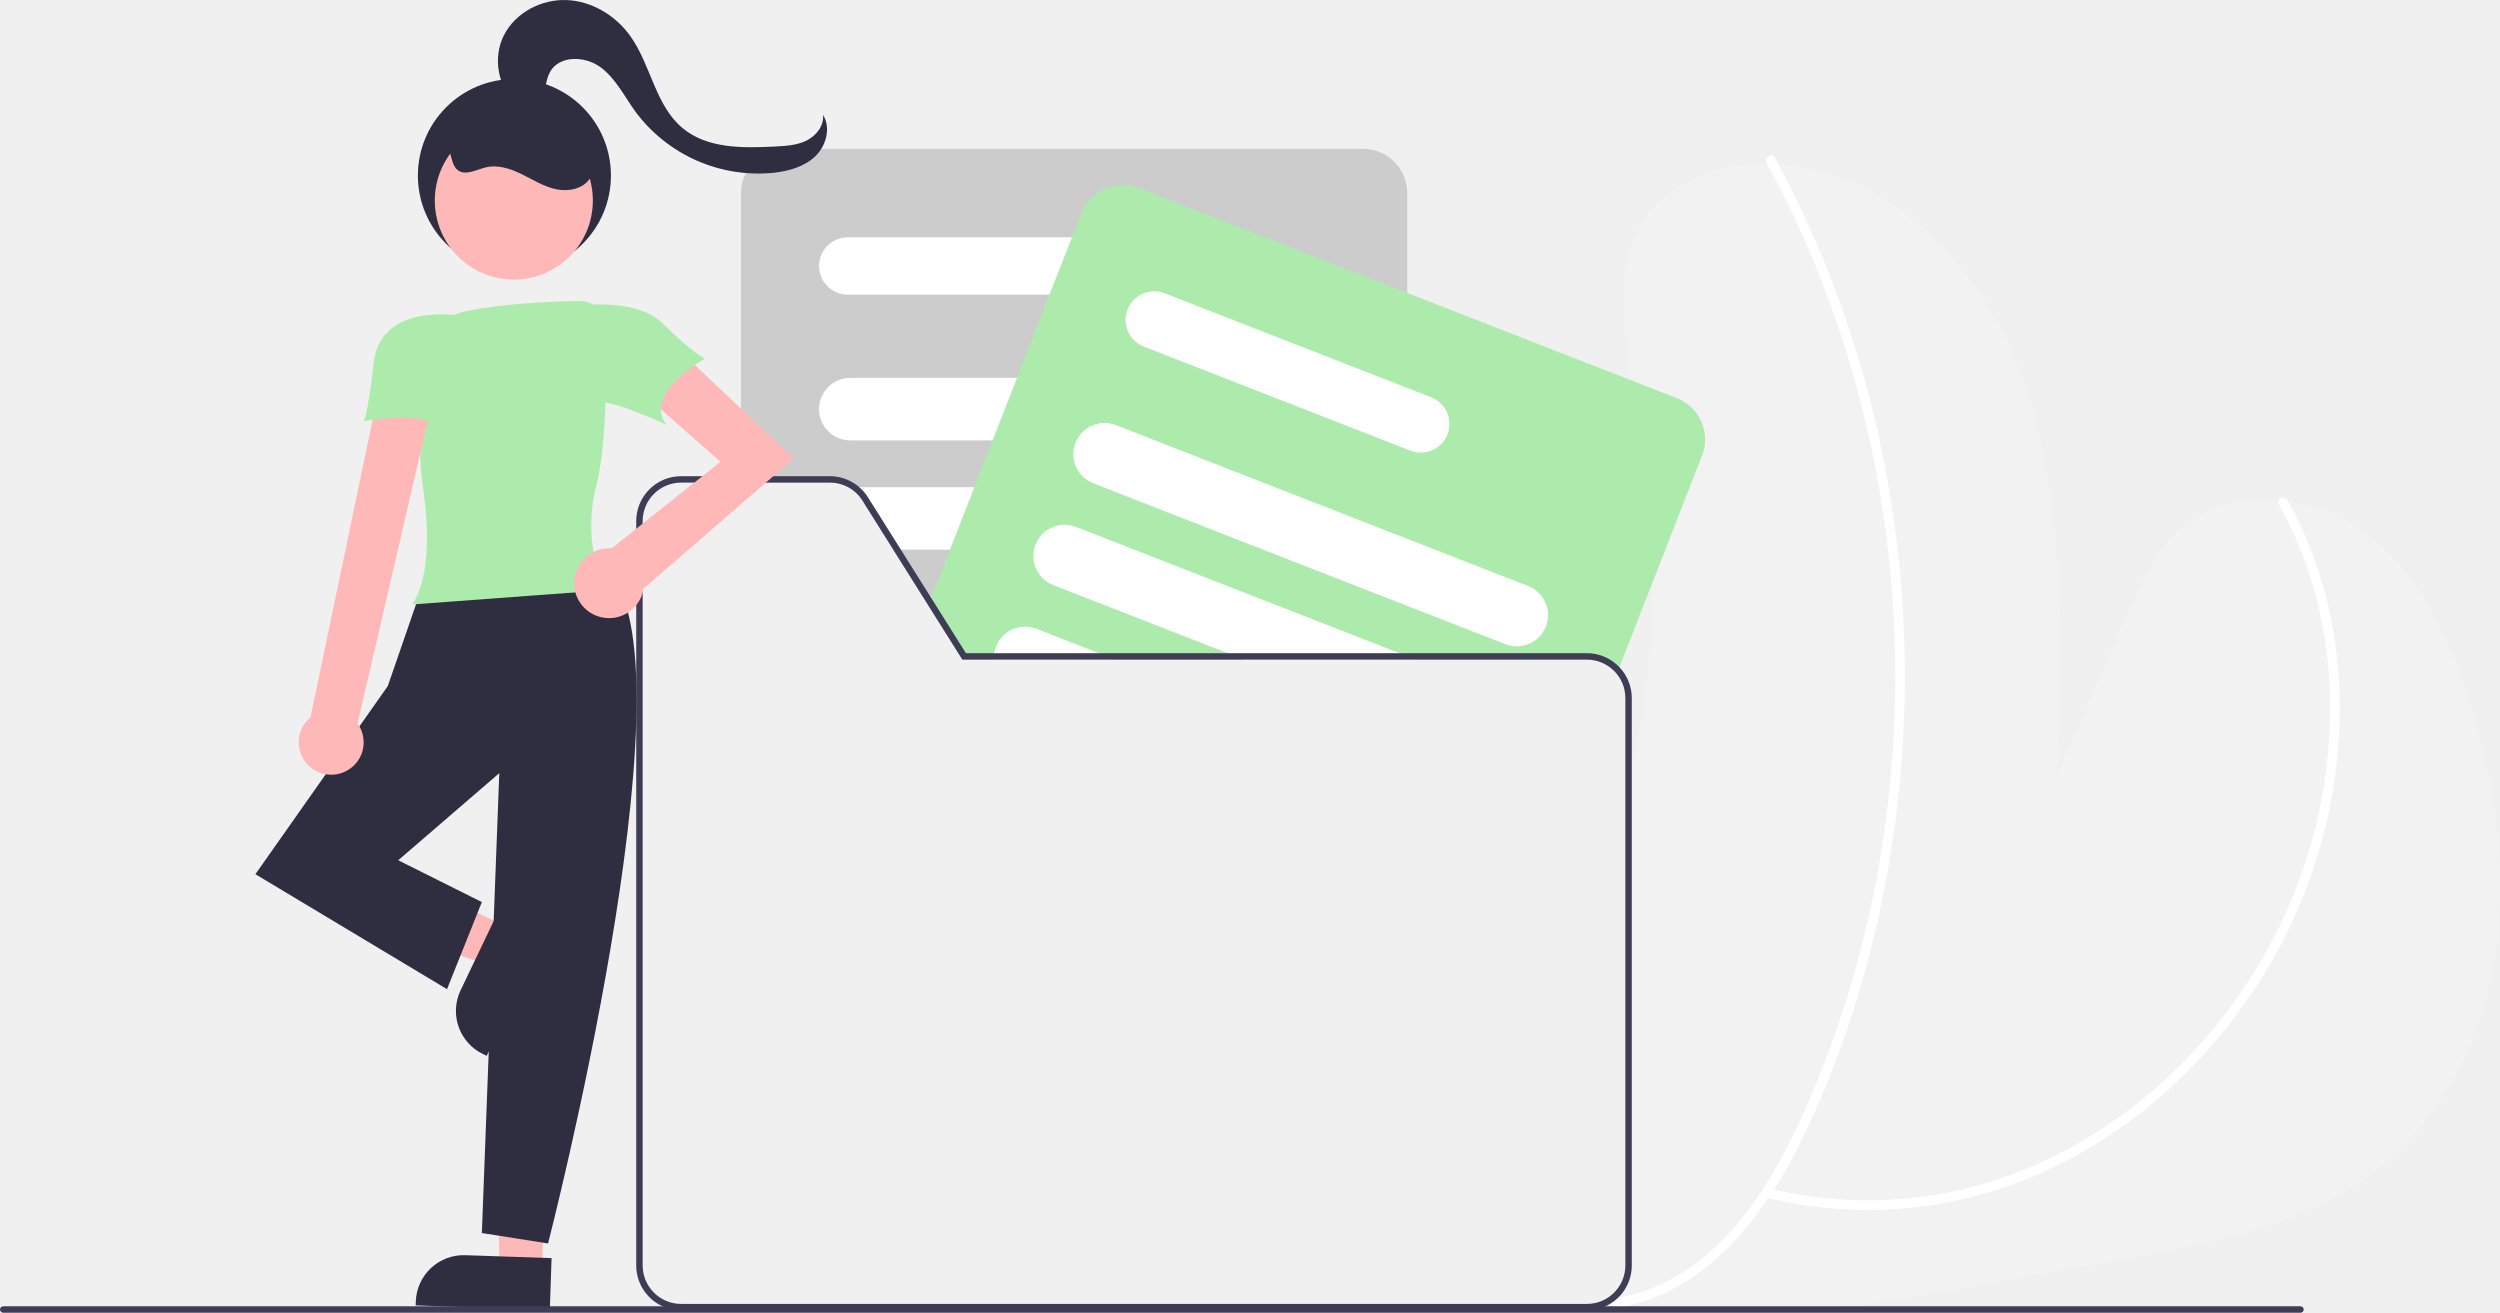
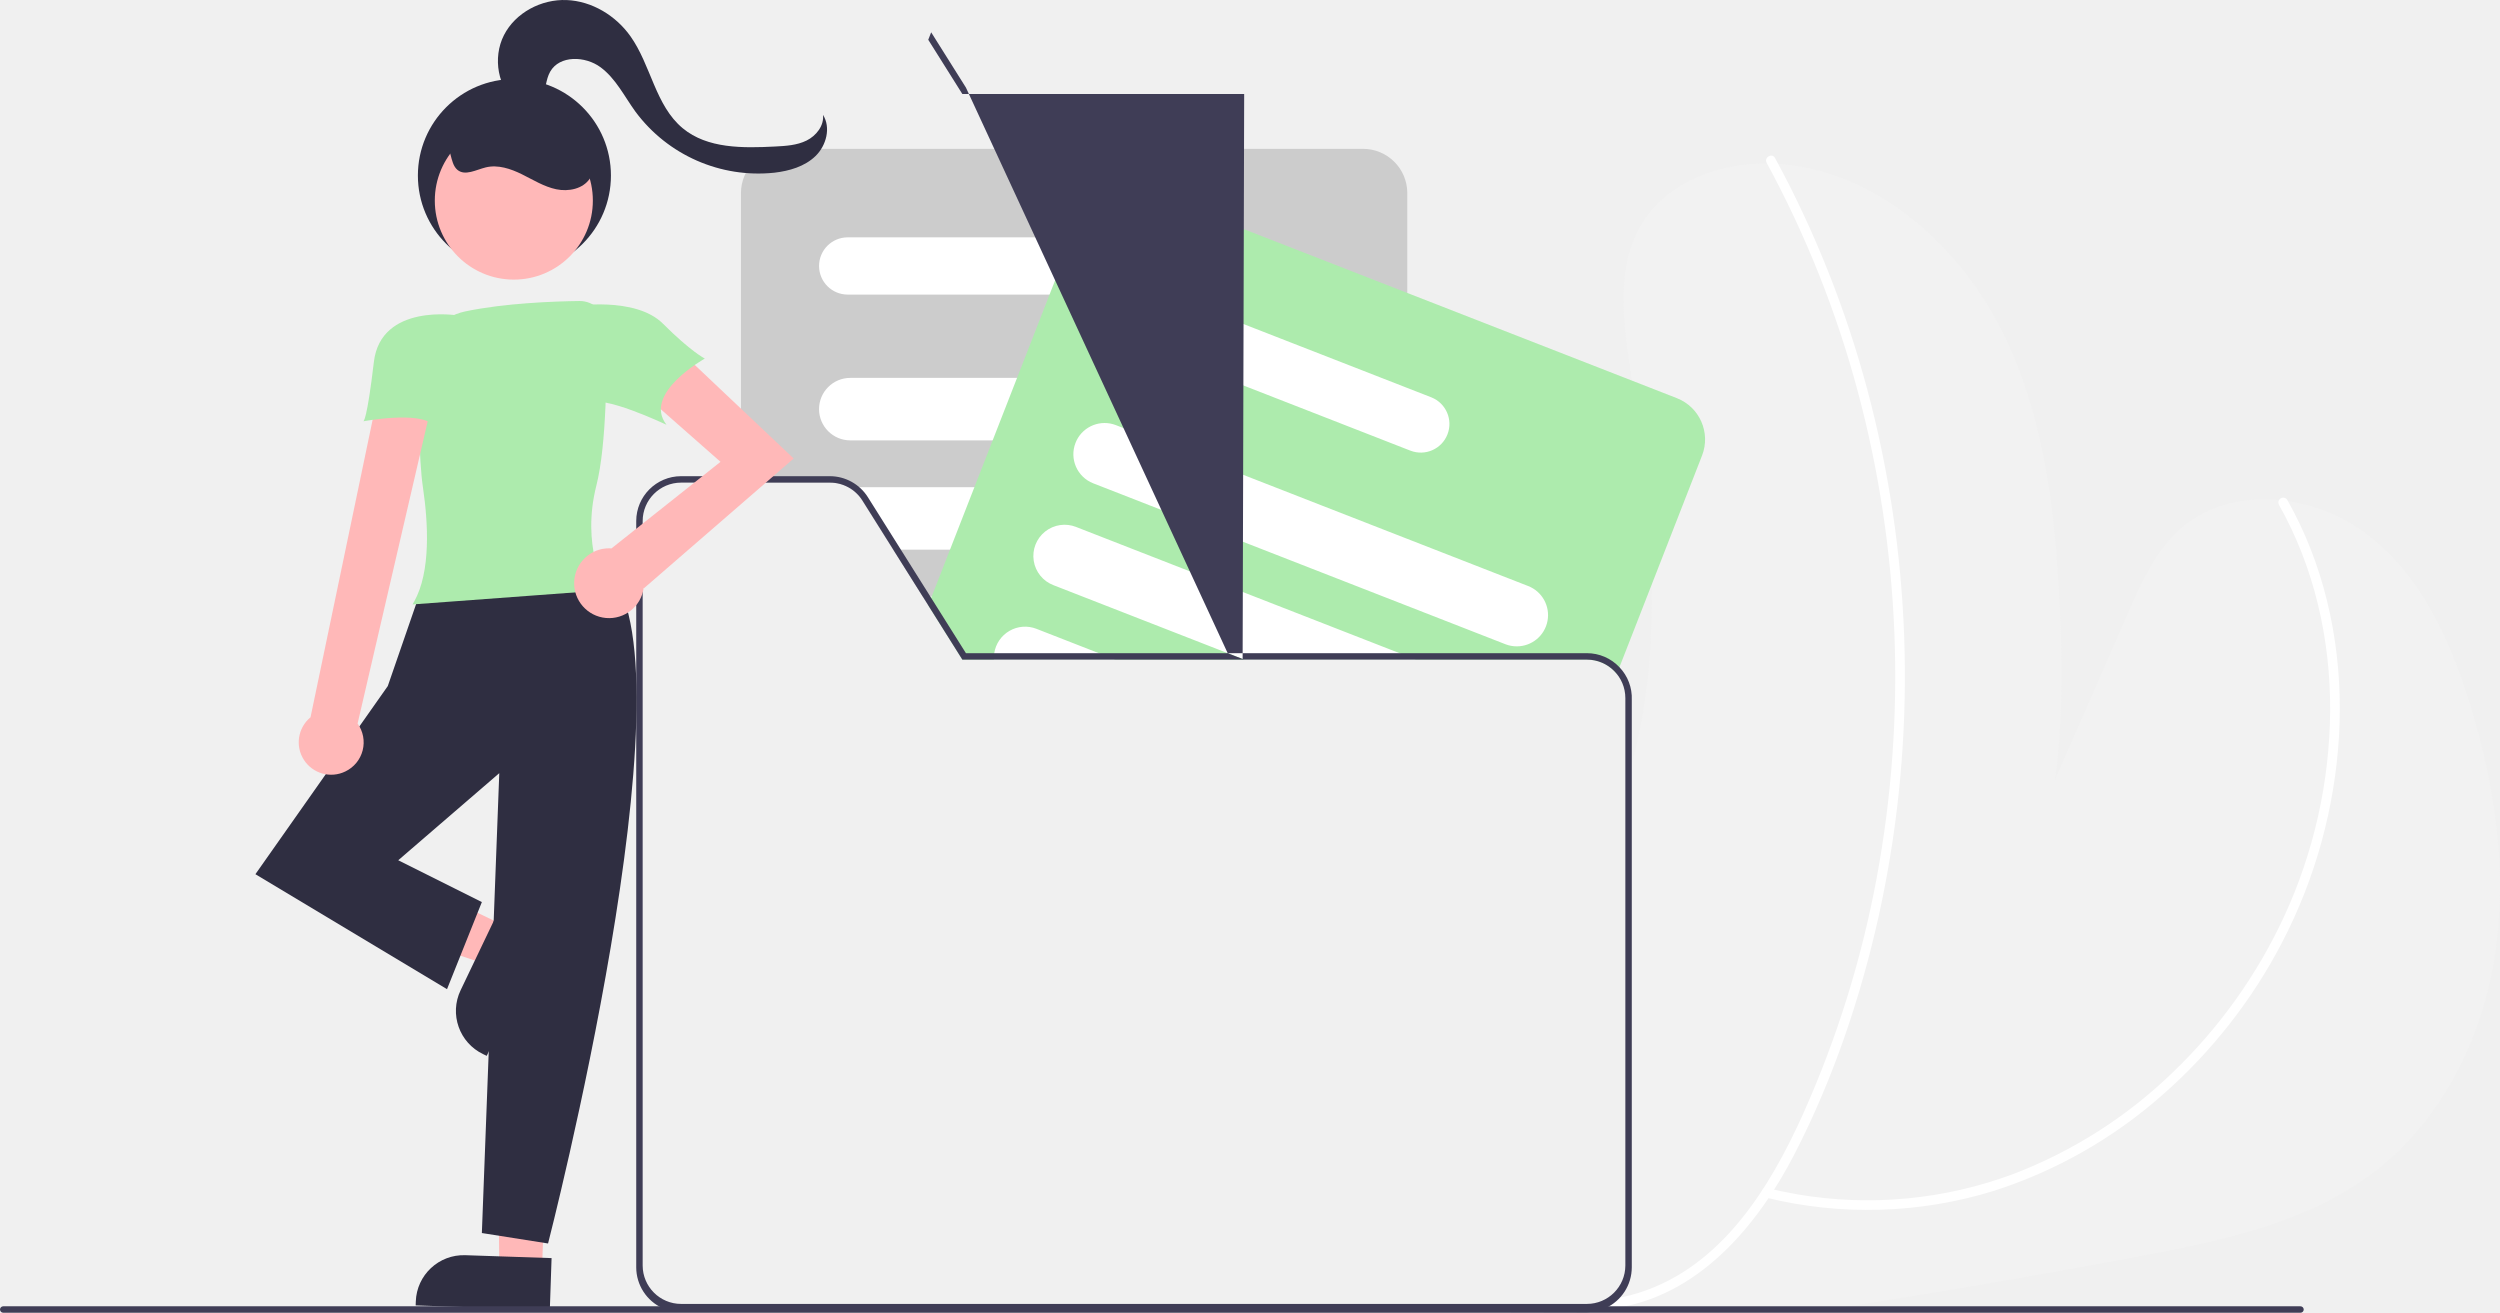
<svg xmlns="http://www.w3.org/2000/svg" viewBox="0 0 777.001 407.998">
-   <path d="M775.35 297.398c-4.07 25.87-16.68 50.98-37.49 66.87-20.48 15.65-46.72 21.21-72.05 25.99q-45.57 8.61-91.39 15.74-6.495 1.035-13 2H383.5c-.18-.24-.37-.49-.55-.74-.29-.42-.58-.84-.86-1.26-.16-.24-.32-.49-.48-.74h111.6a11.96 11.96 0 0011.95-11.94v-148.96c.72-2.26 1.39-4.53 2-6.83a180.052 180.052 0 005.53-32.71c.6-7.7.78-15.4.65-23.11-.37-21.19-3.14-42.38-6.15-63.42-.22-1.55-.45-3.11-.67-4.66-2.12-14.62-4.05-30.53 3.32-43.34 8.43-14.66 27.14-20.77 43.99-19.27 30.31 2.71 55.84 25.92 69.11 53.31 13.26 27.38 16.23 58.52 17.44 88.92.64 16.12.57 32.96-1.68 49.13q11.4-26.07 22.82-52.14c4.06-9.27 8.33-18.84 15.85-25.62 15.72-14.19 41.72-11.33 58.51 1.59 16.78 12.93 25.98 33.36 32.1 53.63 7.58 25.07 11.45 51.69 7.37 77.56z" fill="#f2f2f2" />
-   <path d="M708.298 156.886c10.992 19.468 16.036 41.792 15.915 64.07a155.087 155.087 0 01-14.331 63.93 160.607 160.607 0 01-34.467 48.298 146.332 146.332 0 01-49.532 31.64 129.437 129.437 0 01-67.21 6.387q-4.704-.809-9.339-1.96c-1.874-.462-2.674 2.43-.798 2.893a132.777 132.777 0 0071.242-2.05 146.773 146.773 0 0052.183-29.686 162.908 162.908 0 0037.426-47.712 159.495 159.495 0 0017.575-63.863c1.31-22.612-2.48-45.626-12.259-66.138q-1.777-3.728-3.814-7.323a1.501 1.501 0 00-2.59 1.514z" fill="#fff" />
-   <path d="M549.089 50.622a325.344 325.344 0 0128.297 70.982 342.834 342.834 0 015.833 151.56 324.114 324.114 0 01-22.79 72.985c-10.418 23.147-25.419 47.536-51.041 55.64a53.433 53.433 0 01-8.86 1.981c-1.904.261-1.094 3.152.798 2.893 26.504-3.638 44.921-25.658 56.472-48.104 11.95-23.225 20.46-48.445 26.12-73.909a345.526 345.526 0 00-1.18-154.121 330.416 330.416 0 00-26.53-72.797q-2.198-4.347-4.529-8.624c-.923-1.697-3.514-.184-2.59 1.514z" fill="#fff" />
-   <path d="M423.64 46.258h-179.6a13.768 13.768 0 00-13.75 13.75v89.99h27.64a11.879 11.879 0 0110.11 5.59l9.58 15.25 9.16 14.57 1.72 2.74 10.48 16.67.12.19h138.29v-145a13.768 13.768 0 00-13.75-13.75z" fill="#ccc" />
-   <path d="M352.45 73.768h-88.99a8.895 8.895 0 100 17.79h88.99a8.895 8.895 0 100-17.79zM401.8 117.448H264.27a9.71 9.71 0 000 19.42H401.8a9.71 9.71 0 000-19.42zM410.58 157.018a9.704 9.704 0 00-8.78-5.59H264.27c-.21 0-.41.01-.62.02a11.914 11.914 0 014.39 4.14l9.58 15.25H401.8a9.697 9.697 0 008.78-13.82zM411.41 193.808a9.71 9.71 0 00-9.61-8.4H286.78l1.72 2.74 10.48 16.67H401.8a9.6 9.6 0 005.63-1.81 9.697 9.697 0 004.07-7.9 9.245 9.245 0 00-.09-1.3z" fill="#fff" />
-   <path d="M521.19 123.758l-14-5.47-69.8-27.24-83.51-32.59a13.775 13.775 0 00-17.81 7.82l-2.92 7.49-6.95 17.79-10.1 25.89-7.58 19.42-5.68 14.56-7.58 19.41-5.69 14.57-.16.42-.91 2.32 10.48 16.67.12.19h194.11a11.916 11.916 0 019.29 4.44l.82-2.08 10.02-25.66 15.66-40.13a13.777 13.777 0 00-7.81-17.82z" fill="#adebad" />
-   <path d="M444.87 123.498l-7.48-2.92-75.42-29.43a8.93 8.93 0 00-11.53 5.05 8.924 8.924 0 005.06 11.53l24.91 9.72 30.81 12.02 26.17 10.22 1.01.39a8.899 8.899 0 006.47-16.58zM474.95 182.138l-37.56-14.66-26.81-10.46-14.32-5.59-37.3-14.56-12.12-4.73a9.71 9.71 0 00-12.23 4.73c-.12.25-.24.51-.34.78a9.704 9.704 0 005.51 12.57l3.1 1.21 49.72 19.41 44.79 17.48 30.5 11.91a9.629 9.629 0 003.52.66 9.706 9.706 0 003.54-18.75zM437.39 203.948l-2.41-.94-23.57-9.2-21.53-8.4-37.34-14.57-18.06-7.05a9.708 9.708 0 10-7.05 18.09l9.04 3.53 45.1 17.6 4.64 1.81.48.19h53.41zM346.16 204.818l-4.64-1.81-19.39-7.57a9.695 9.695 0 00-13.12 7.57 9.2 9.2 0 00-.11 1.81 1.12 1.12 0 00.01.19h37.74z" fill="#fff" />
-   <path d="M386.21 204.818l-4.64-1.81h-72.56a9.2 9.2 0 00-.11 1.81h-9.92l.12.19h87.59zm0 0h-87.23l.12.19h87.59zm0 0h-87.23l.12.19h87.59zm.48.19l-.48-.19h-87.23l.12.19zm-175.01 200.25a11.958 11.958 0 01-11.94-11.94v-231.37a11.96 11.96 0 0111.94-11.95h18.61v-2h-18.61a13.966 13.966 0 00-13.94 13.95v231.37a13.95 13.95 0 008.17 12.68h176.18c-.16-.24-.32-.49-.48-.74zm291.64-197.89a13.878 13.878 0 00-10.11-4.36h-193l-10.8-17.18-.26-.42-9.16-14.57-10.26-16.32a13.976 13.976 0 00-11.8-6.52h-46.25a13.966 13.966 0 00-13.94 13.95v231.37a13.95 13.95 0 008.17 12.68 13.75 13.75 0 005.77 1.26h281.53a13.798 13.798 0 005.78-1.26 13.951 13.951 0 008.17-12.68v-176.36a13.87 13.87 0 00-3.84-9.59zm1.84 185.95a11.96 11.96 0 01-11.95 11.94H211.68a11.958 11.958 0 01-11.94-11.94v-231.37a11.96 11.96 0 0111.94-11.95h46.25a11.879 11.879 0 0110.11 5.59l9.58 15.25 9.16 14.57 1.72 2.74 10.48 16.67.12.19h194.11a11.96 11.96 0 0111.95 11.95zm-118.95-188.5h-87.23l.12.19h87.59zm0 0h-87.23l.12.19h87.59zm0 0h-87.23l.12.19h87.59zm0 0l-4.64-1.81h-81.36l-10.8-17.18-.91 2.32 10.48 16.67.12.19h87.59z" fill="#3f3d56" />
-   <path fill="#ffb8b8" d="M156.928 287.77l-5.728 11.976-48.917-16.394 8.453-17.675 46.192 22.093z" />
-   <path d="M143.155 307.775l11.579-24.207 14.541 6.955-18.001 37.637-1.112-.532a14.887 14.887 0 01-7.007-19.853z" fill="#2f2e41" />
-   <path fill="#ffb8b8" d="M168.459 394.715l-13.267-.448-.559-51.644 15.553.918-1.727 51.174z" />
-   <path d="M144.611 390.115l26.819.905-.544 16.11-41.697-1.407.042-1.232a14.887 14.887 0 0115.38-14.376zM189.824 178.579s-40.605-10.287-59.012 4.872l-10.287 29.777L79.38 271.7l59.554 35.732 10.828-27.07-25.987-12.994 31.4-27.07-5.413 142.93 20.573 3.248s45.478-176.496 19.49-207.897z" fill="#2f2e41" />
-   <path d="M128.22 187.855l.496-.88c5.217-9.274 4.371-24.377 2.744-35.413-1.363-9.244-1.323-25.535-1.048-37.574a17.891 17.891 0 0114.261-17.22c12.353-2.571 27.518-3.116 35.458-3.212l.006.541-.006-.541a8.245 8.245 0 018.275 8.042c.242 12.964.167 36.605-3.05 49.289-4.775 18.825 2.691 31.618 2.767 31.745l.45.753z" fill="#adebad" />
-   <path d="M107.334 239.773a10.025 10.025 0 003.81-14.892l22.916-98.818h-17.325l-20.224 96.87a10.08 10.08 0 0010.823 16.84zM246.671 142.502l-38.242-36.176-10.336 14.47 25.84 22.74-33.888 26.91c-.244-.017-.488-.037-.737-.037a10.853 10.853 0 1010.745 12.296l.107.107z" fill="#ffb8b8" />
+   <path d="M775.35 297.398c-4.07 25.87-16.68 50.98-37.49 66.87-20.48 15.65-46.72 21.21-72.05 25.99q-45.57 8.61-91.39 15.74-6.495 1.035-13 2H383.5c-.18-.24-.37-.49-.55-.74-.29-.42-.58-.84-.86-1.26-.16-.24-.32-.49-.48-.74h111.6a11.96 11.96 0 0 0 11.95-11.94v-148.96c.72-2.26 1.39-4.53 2-6.83a180.052 180.052 0 0 0 5.53-32.71c.6-7.7.78-15.4.65-23.11-.37-21.19-3.14-42.38-6.15-63.42-.22-1.55-.45-3.11-.67-4.66-2.12-14.62-4.05-30.53 3.32-43.34 8.43-14.66 27.14-20.77 43.99-19.27 30.31 2.71 55.84 25.92 69.11 53.31 13.26 27.38 16.23 58.52 17.44 88.92.64 16.12.57 32.96-1.68 49.13q11.4-26.07 22.82-52.14c4.06-9.27 8.33-18.84 15.85-25.62 15.72-14.19 41.72-11.33 58.51 1.59 16.78 12.93 25.98 33.36 32.1 53.63 7.58 25.07 11.45 51.69 7.37 77.56z" fill="#f2f2f2" />
+   <path d="M708.298 156.886c10.992 19.468 16.036 41.792 15.915 64.07a155.087 155.087 0 0 1-14.331 63.93 160.607 160.607 0 0 1-34.467 48.298 146.332 146.332 0 0 1-49.532 31.64 129.437 129.437 0 0 1-67.21 6.387q-4.704-.809-9.339-1.96c-1.874-.462-2.674 2.43-.798 2.893a132.777 132.777 0 0 0 71.242-2.05 146.773 146.773 0 0 0 52.183-29.686 162.908 162.908 0 0 0 37.426-47.712 159.495 159.495 0 0 0 17.575-63.863c1.31-22.612-2.48-45.626-12.259-66.138q-1.777-3.728-3.814-7.323a1.501 1.501 0 0 0-2.59 1.514z" fill="#fff" />
+   <path d="M549.089 50.622a325.344 325.344 0 0 1 28.297 70.982 342.834 342.834 0 0 1 5.833 151.56 324.114 324.114 0 0 1-22.79 72.985c-10.418 23.147-25.419 47.536-51.041 55.64a53.433 53.433 0 0 1-8.86 1.981c-1.904.261-1.094 3.152.798 2.893 26.504-3.638 44.921-25.658 56.472-48.104 11.95-23.225 20.46-48.445 26.12-73.909a345.526 345.526 0 0 0-1.18-154.121 330.416 330.416 0 0 0-26.53-72.797q-2.198-4.347-4.529-8.624c-.923-1.697-3.514-.184-2.59 1.514z" fill="#fff" />
+   <path d="M423.64 46.258h-179.6a13.768 13.768 0 0 0-13.75 13.75v89.99h27.64a11.879 11.879 0 0 1 10.11 5.59l9.58 15.25 9.16 14.57 1.72 2.74 10.48 16.67.12.19h138.29v-145a13.768 13.768 0 0 0-13.75-13.75z" fill="#ccc" />
+   <path d="M352.45 73.768h-88.99a8.895 8.895 0 1 0 0 17.79h88.99a8.895 8.895 0 1 0 0-17.79zM401.8 117.448H264.27a9.71 9.71 0 0 0 0 19.42H401.8a9.71 9.71 0 0 0 0-19.42zM410.58 157.018a9.704 9.704 0 0 0-8.78-5.59H264.27c-.21 0-.41.01-.62.02a11.914 11.914 0 0 1 4.39 4.14l9.58 15.25H401.8a9.697 9.697 0 0 0 8.78-13.82zM411.41 193.808a9.71 9.71 0 0 0-9.61-8.4H286.78l1.72 2.74 10.48 16.67H401.8a9.6 9.6 0 0 0 5.63-1.81 9.697 9.697 0 0 0 4.07-7.9 9.245 9.245 0 0 0-.09-1.3z" fill="#fff" />
+   <path d="m521.19 123.758-14-5.47-69.8-27.24-83.51-32.59a13.775 13.775 0 0 0-17.81 7.82l-2.92 7.49-6.95 17.79-10.1 25.89-7.58 19.42-5.68 14.56-7.58 19.41-5.69 14.57-.16.42-.91 2.32 10.48 16.67.12.19h194.11a11.916 11.916 0 0 1 9.29 4.44l.82-2.08 10.02-25.66 15.66-40.13a13.777 13.777 0 0 0-7.81-17.82z" fill="#adebad" />
+   <path d="m444.87 123.498-7.48-2.92-75.42-29.43a8.93 8.93 0 0 0-11.53 5.05 8.924 8.924 0 0 0 5.06 11.53l24.91 9.72 30.81 12.02 26.17 10.22 1.01.39a8.899 8.899 0 0 0 6.47-16.58zM474.95 182.138l-37.56-14.66-26.81-10.46-14.32-5.59-37.3-14.56-12.12-4.73a9.71 9.71 0 0 0-12.23 4.73c-.12.25-.24.51-.34.78a9.704 9.704 0 0 0 5.51 12.57l3.1 1.21 49.72 19.41 44.79 17.48 30.5 11.91a9.629 9.629 0 0 0 3.52.66 9.706 9.706 0 0 0 3.54-18.75zM437.39 203.948l-2.41-.94-23.57-9.2-21.53-8.4-37.34-14.57-18.06-7.05a9.708 9.708 0 1 0-7.05 18.09l9.04 3.53 45.1 17.6 4.64 1.81.48.19h53.41zM346.16 204.818l-4.64-1.81-19.39-7.57a9.695 9.695 0 0 0-13.12 7.57 9.2 9.2 0 0 0-.11 1.81 1.12 1.12 0 0 0 .01.19h37.74z" fill="#fff" />
+   <path d="m386.21 204.818-4.64-1.81h-72.56a9.2 9.2 0 0 0-.11 1.81h-9.92l.12.19h87.59zm0 0h-87.23l.12.19h87.59zm0 0h-87.23l.12.19h87.59zm.48.19-.48-.19h-87.23l.12.19zm-175.01 200.25a11.958 11.958 0 0 1-11.94-11.94v-231.37a11.96 11.96 0 0 1 11.94-11.95h18.61v-2l-18.61.57a13.966 13.966 0 0 0-13.94 13.95v231.37a13.95 13.95 0 0 0 8.17 12.68h176.18c-.16-.24-.32-.49-.48-.74zm291.64-197.89a13.878 13.878 0 0 0-10.11-4.36h-193l-10.8-17.18-.26-.42-9.16-14.57-10.26-16.32a13.976 13.976 0 0 0-11.8-6.52h-46.25a13.966 13.966 0 0 0-13.94 13.95v231.37a13.95 13.95 0 0 0 8.17 12.68 13.75 13.75 0 0 0 5.77 1.26l281.53.57a13.798 13.798 0 0 0 5.78-1.26 13.951 13.951 0 0 0 8.17-12.68v-176.36a13.87 13.87 0 0 0-3.84-10.16zm1.84 185.95a11.96 11.96 0 0 1-11.95 11.94H211.68a11.958 11.958 0 0 1-11.94-11.94v-231.37a11.96 11.96 0 0 1 11.94-11.95h46.25a11.879 11.879 0 0 1 10.11 5.59l9.58 15.25 9.16 14.57 1.72 2.74 10.48 16.67.12.19h194.11a11.96 11.96 0 0 1 11.95 11.95zm-118.95-188.5h-87.23l.12.19h87.59zm0 0h-87.23l.12.19h87.59zm0 0h-87.23l.12.19h87.59zm0 0-4.64-1.81-81.36-175.79-10.8-17.18-.91 2.32 10.48 16.67.12.19h87.59z" fill="#3f3d56" />
+   <path fill="#ffb8b8" d="m156.928 287.77-5.728 11.976-48.917-16.394 8.453-17.675 46.192 22.093z" />
+   <path d="m143.155 307.775 11.579-24.207 14.541 6.955-18.001 37.637-1.112-.532a14.887 14.887 0 0 1-7.007-19.853z" fill="#2f2e41" />
+   <path fill="#ffb8b8" d="m168.459 394.715-13.267-.448-.559-51.644 15.553.918-1.727 51.174z" />
+   <path d="m144.611 390.115 26.819.905-.544 16.11-41.697-1.407.042-1.232a14.887 14.887 0 0 1 15.38-14.376zM189.824 178.579s-40.605-10.287-59.012 4.872l-10.287 29.777L79.38 271.7l59.554 35.732 10.828-27.07-25.987-12.994 31.4-27.07-5.413 142.93 20.573 3.248s45.478-176.496 19.49-207.897z" fill="#2f2e41" />
+   <path d="m128.22 187.855.496-.88c5.217-9.274 4.371-24.377 2.744-35.413-1.363-9.244-1.323-25.535-1.048-37.574a17.891 17.891 0 0 1 14.261-17.22c12.353-2.571 27.518-3.116 35.458-3.212l.006.541-.006-.541a8.245 8.245 0 0 1 8.275 8.042c.242 12.964.167 36.605-3.05 49.289-4.775 18.825 2.691 31.618 2.767 31.745l.45.753z" fill="#adebad" />
+   <path d="M107.334 239.773a10.025 10.025 0 0 0 3.81-14.892l22.916-98.818h-17.325l-20.224 96.87a10.08 10.08 0 0 0 10.823 16.84zM246.671 142.502l-38.242-36.176-10.336 14.47 25.84 22.74-33.888 26.91c-.244-.017-.488-.037-.737-.037a10.853 10.853 0 1 0 10.745 12.296l.107.107z" fill="#ffb8b8" />
  <path d="M142.24 98.037s-23.88-3.917-26.046 14.491-3.248 18.408-3.248 18.408 17.324-3.249 21.656 1.082 7.639-33.98 7.639-33.98zM177.914 95.203s19.49-3.248 28.152 5.414 12.994 10.828 12.994 10.828-19.49 10.828-11.91 20.573c0 0-20.574-9.745-23.822-6.496s-5.414-30.319-5.414-30.319z" fill="#adebad" />
-   <path d="M160.819 32.338c-6.148-4.91-7.764-14.386-4.197-21.399S168.254-.299 176.116.017s15.27 4.829 19.824 11.244c6.398 9.013 7.74 21.539 16.248 28.594 7.684 6.373 18.691 6.19 28.661 5.684 3.361-.171 6.83-.37 9.846-1.863s5.48-4.642 5.09-7.984c2.505 3.964 1.052 9.524-2.308 12.795s-8.145 4.642-12.803 5.188a47.569 47.569 0 01-43.151-18.933c-3.47-4.786-6.146-10.358-10.906-13.862s-12.697-3.747-15.62 1.39c-1.444 2.541-1.303 5.728-2.632 8.332s-5.645 4.008-6.924 1.38" fill="#2f2e41" />
+   <path d="M160.819 32.338c-6.148-4.91-7.764-14.386-4.197-21.399S168.254-.299 176.116.017s15.27 4.829 19.824 11.244c6.398 9.013 7.74 21.539 16.248 28.594 7.684 6.373 18.691 6.19 28.661 5.684 3.361-.171 6.83-.37 9.846-1.863s5.48-4.642 5.09-7.984c2.505 3.964 1.052 9.524-2.308 12.795s-8.145 4.642-12.803 5.188a47.569 47.569 0 0 1-43.151-18.933c-3.47-4.786-6.146-10.358-10.906-13.862s-12.697-3.747-15.62 1.39c-1.444 2.541-1.303 5.728-2.632 8.332s-5.645 4.008-6.924 1.38" fill="#2f2e41" />
  <circle cx="159.879" cy="54.556" r="30" fill="#2f2e41" />
  <circle cx="159.698" cy="62.343" r="24.561" fill="#ffb8b8" />
-   <path d="M137.303 44.304c3.338.73 2.245 6.33 4.883 8.502 2.38 1.96 5.806-.056 8.8-.785 3.782-.92 7.739.428 11.23 2.148s6.856 3.854 10.664 4.655 8.322-.101 10.457-3.355c2.041-3.11 1.29-7.306-.307-10.667a24.77 24.77 0 00-44.442-.616" fill="#2f2e41" />
-   <path d="M716 406.998a1.003 1.003 0 01-1 1H1a1 1 0 010-2h714a1.003 1.003 0 011 1z" fill="#3f3d56" />
+   <path d="M137.303 44.304c3.338.73 2.245 6.33 4.883 8.502 2.38 1.96 5.806-.056 8.8-.785 3.782-.92 7.739.428 11.23 2.148s6.856 3.854 10.664 4.655 8.322-.101 10.457-3.355c2.041-3.11 1.29-7.306-.307-10.667a24.77 24.77 0 0 0-44.442-.616" fill="#2f2e41" />
+   <path d="M716 406.998a1.003 1.003 0 0 1-1 1H1a1 1 0 0 1 0-2h714a1.003 1.003 0 0 1 1 1z" fill="#3f3d56" />
</svg>
